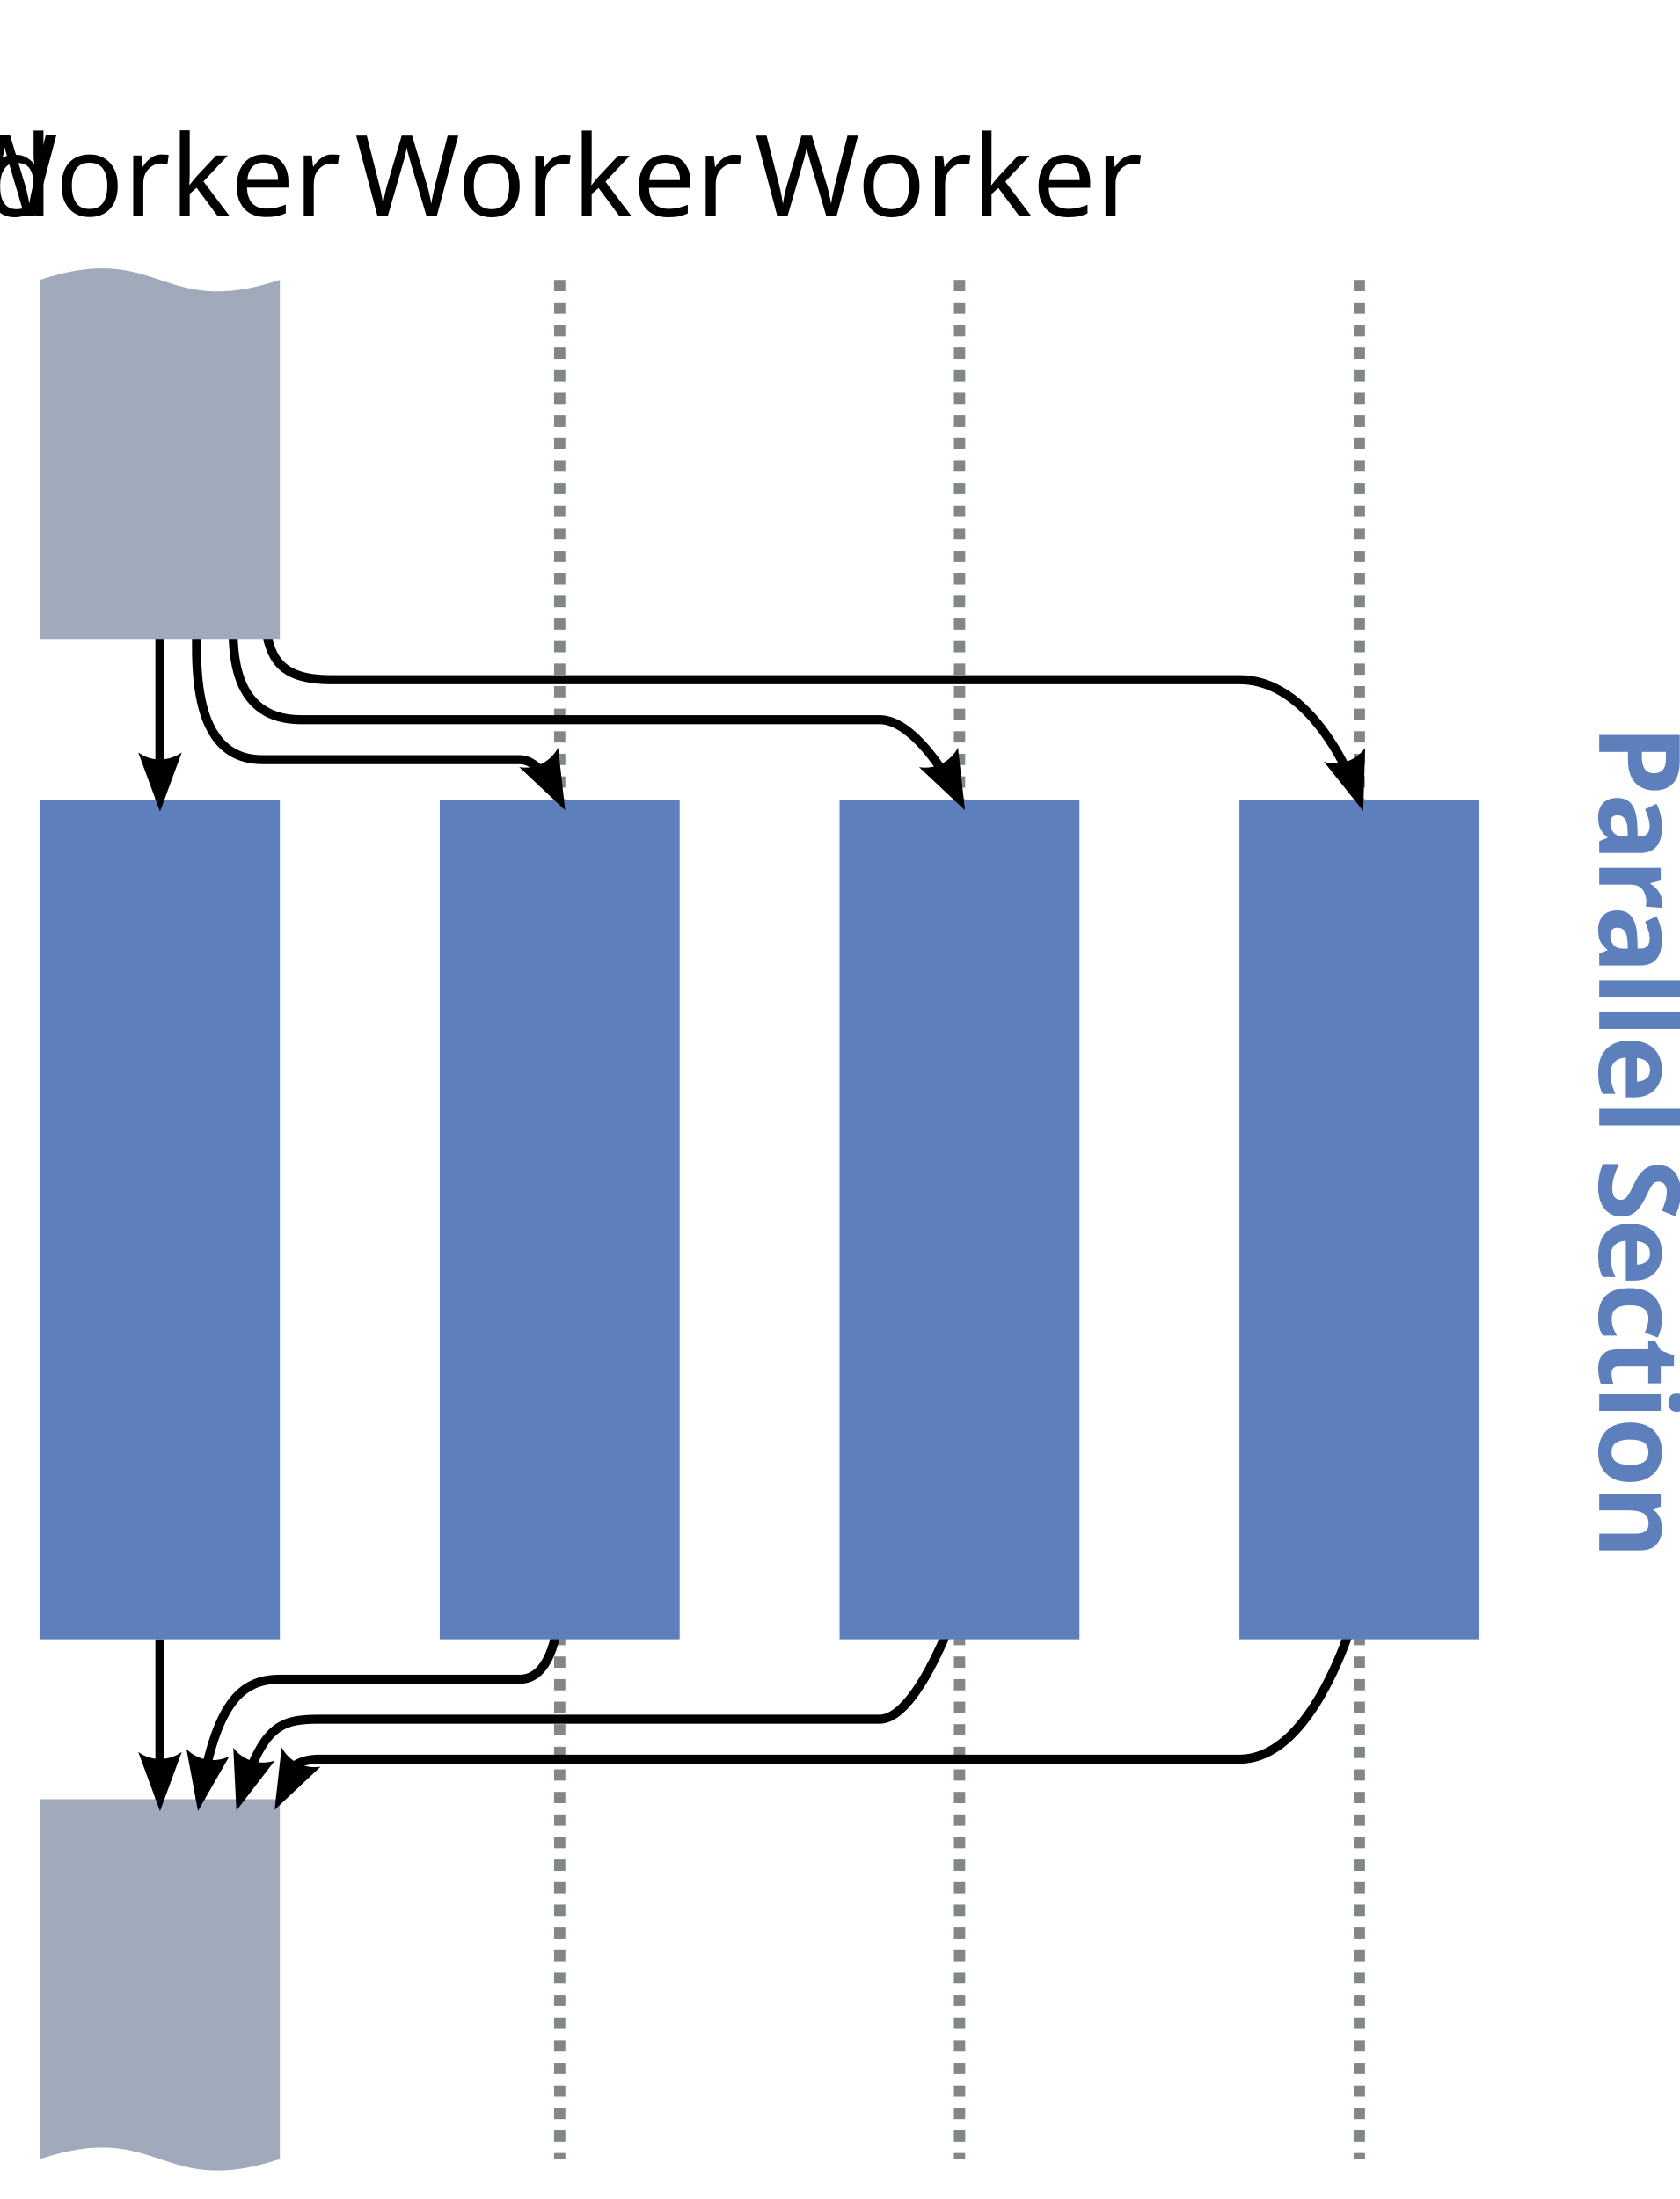
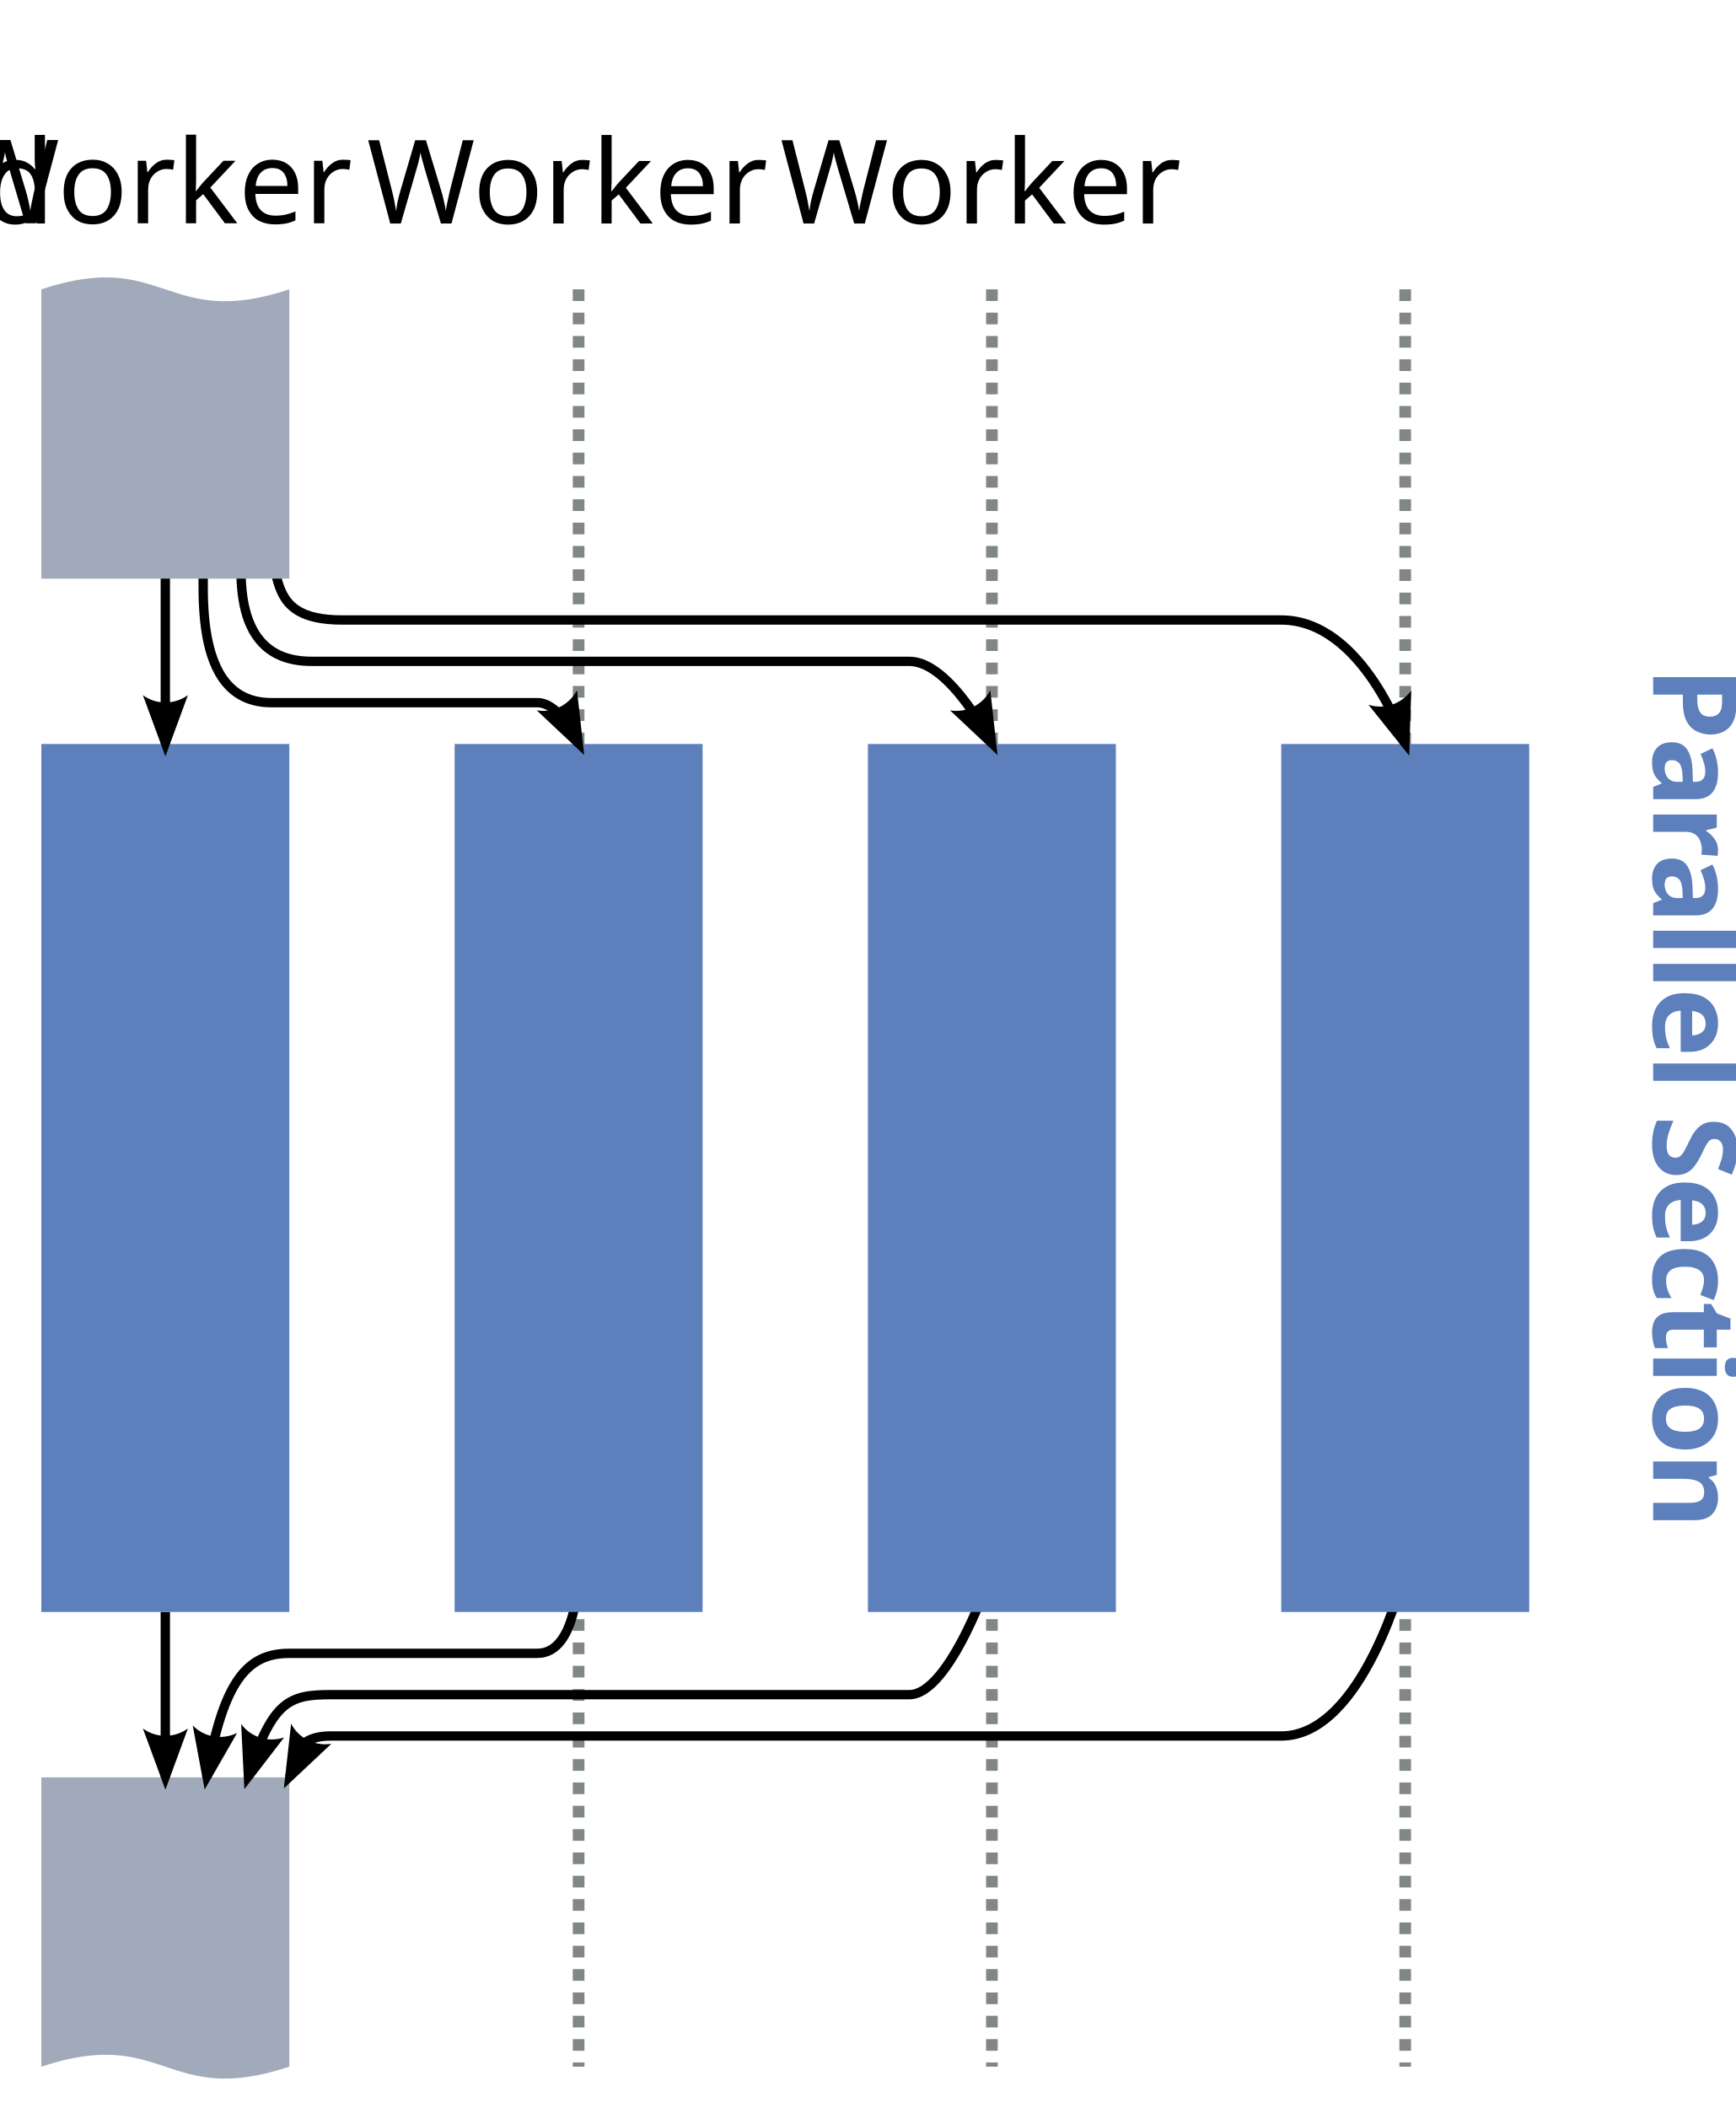
- <svg xmlns="http://www.w3.org/2000/svg" width="148.819" height="194.882" id="svg2" version="1.1">
+ <svg xmlns="http://www.w3.org/2000/svg" width="148.819" height="180.709" id="svg2" version="1.1">
  <defs id="defs4">
    <marker orient="auto" refY="0" refX="0" id="Arrow2Mend" style="overflow:visible">
      <path id="path3844" style="font-size:12px;fill-rule:evenodd;stroke-width:0.625;stroke-linejoin:round" d="M 8.719,4.034 -2.207,0.016 8.719,-4.002 c -1.745,2.372 -1.735,5.617 -6e-7,8.035 z" transform="scale(-0.6,-0.6)" />
    </marker>
  </defs>
-   <g id="layer1" transform="translate(0,-857.479)">
-     <text xml:space="preserve" style="font-size:40px;font-style:normal;font-weight:normal;line-height:100%;letter-spacing:0px;word-spacing:0px;fill:#000000;fill-opacity:1;stroke:none;font-family:Sans" x="14.173" y="866.639" id="text2995">
-       <tspan id="tspan2997" x="14.173" y="866.639" style="font-size:10px;font-style:normal;font-variant:normal;font-weight:300;font-stretch:normal;text-align:center;line-height:100%;writing-mode:lr-tb;text-anchor:middle;font-family:Gill Sans;-inkscape-font-specification:Gill Sans Light">Main</tspan>
-       <tspan x="14.173" y="876.639" id="tspan2999" style="font-size:10px;font-style:normal;font-variant:normal;font-weight:300;font-stretch:normal;text-align:center;line-height:100%;writing-mode:lr-tb;text-anchor:middle;font-family:Gill Sans;-inkscape-font-specification:Gill Sans Light">Thread</tspan>
+   <g id="layer1" transform="translate(0,-871.6522)">
+     <text xml:space="preserve" style="font-size:40px;font-style:normal;font-weight:normal;line-height:100%;letter-spacing:0px;word-spacing:0px;fill:#000000;fill-opacity:1;stroke:none;font-family:Sans" x="14.173" y="880.812" id="text2995">
+       <tspan id="tspan2997" x="14.173" y="880.812" style="font-size:10px;font-style:normal;font-variant:normal;font-weight:300;font-stretch:normal;text-align:center;line-height:100%;writing-mode:lr-tb;text-anchor:middle;font-family:Gill Sans;-inkscape-font-specification:Gill Sans Light">Main</tspan>
+       <tspan x="14.173" y="890.812" id="tspan2999" style="font-size:10px;font-style:normal;font-variant:normal;font-weight:300;font-stretch:normal;text-align:center;line-height:100%;writing-mode:lr-tb;text-anchor:middle;font-family:Gill Sans;-inkscape-font-specification:Gill Sans Light">Thread</tspan>
    </text>
-     <g id="g4666">
-       <path id="path2989" d="m 49.606,882.282 0,166.535" style="fill:none;stroke:#808785;stroke-width:1;stroke-linecap:butt;stroke-linejoin:miter;stroke-miterlimit:4;stroke-opacity:1;stroke-dasharray:1, 1;stroke-dashoffset:0" />
+     <g id="g4666" transform="translate(2.1259843e-7,14.17325)">
+       <path id="path2989" d="m 49.606,882.282 0,152.362" style="fill:none;stroke:#808785;stroke-width:1;stroke-linecap:butt;stroke-linejoin:miter;stroke-miterlimit:4;stroke-opacity:1;stroke-dasharray:1, 1;stroke-dashoffset:0" />
      <text id="text3001" y="866.62" x="49.412" style="font-size:40px;font-style:normal;font-weight:normal;line-height:100%;letter-spacing:0px;word-spacing:0px;fill:#000000;fill-opacity:1;stroke:none;font-family:Sans" xml:space="preserve">
        <tspan style="font-size:10px;font-style:normal;font-variant:normal;font-weight:300;font-stretch:normal;text-align:center;line-height:100%;writing-mode:lr-tb;text-anchor:middle;font-family:Gill Sans;-inkscape-font-specification:Gill Sans Light" y="866.62" x="49.412" id="tspan3003" />
        <tspan style="font-size:10px;font-style:normal;font-variant:normal;font-weight:300;font-stretch:normal;text-align:center;line-height:100%;writing-mode:lr-tb;text-anchor:middle;font-family:Gill Sans;-inkscape-font-specification:Gill Sans Light" id="tspan3005" y="876.62" x="49.412">Worker</tspan>
      </text>
    </g>
-     <g id="g4660">
-       <path id="path2991" d="m 85.039,882.282 0,166.535" style="fill:none;stroke:#808785;stroke-width:1;stroke-linecap:butt;stroke-linejoin:miter;stroke-miterlimit:4;stroke-opacity:1;stroke-dasharray:1, 1;stroke-dashoffset:0" />
+     <g id="g4660" transform="translate(2.1259843e-7,14.17325)">
+       <path id="path2991" d="m 85.039,882.282 0,152.362" style="fill:none;stroke:#808785;stroke-width:1;stroke-linecap:butt;stroke-linejoin:miter;stroke-miterlimit:4;stroke-opacity:1;stroke-dasharray:1, 1;stroke-dashoffset:0" />
      <text xml:space="preserve" style="font-size:40px;font-style:normal;font-weight:normal;line-height:100%;letter-spacing:0px;word-spacing:0px;fill:#000000;fill-opacity:1;stroke:none;font-family:Sans" x="85.039" y="866.639" id="text3007">
        <tspan x="85.039" y="866.639" id="tspan3011" style="font-size:10px;font-style:normal;font-variant:normal;font-weight:300;font-stretch:normal;text-align:center;line-height:100%;writing-mode:lr-tb;text-anchor:middle;font-family:Gill Sans;-inkscape-font-specification:Gill Sans Light" />
        <tspan id="tspan3025" x="85.039" y="876.639" style="font-size:10px;font-style:normal;font-variant:normal;font-weight:300;font-stretch:normal;text-align:center;line-height:100%;writing-mode:lr-tb;text-anchor:middle;font-family:Gill Sans;-inkscape-font-specification:Gill Sans Light">Worker</tspan>
      </text>
    </g>
-     <g id="g4654">
-       <path id="path2993" d="m 120.472,882.282 0,166.535" style="fill:none;stroke:#808785;stroke-width:1;stroke-linecap:butt;stroke-linejoin:miter;stroke-miterlimit:4;stroke-opacity:1;stroke-dasharray:1, 1;stroke-dashoffset:0" />
+     <g id="g4654" transform="translate(2.1259843e-7,14.17325)">
+       <path id="path2993" d="m 120.472,882.282 0,152.362" style="fill:none;stroke:#808785;stroke-width:1;stroke-linecap:butt;stroke-linejoin:miter;stroke-miterlimit:4;stroke-opacity:1;stroke-dasharray:1, 1;stroke-dashoffset:0" />
      <text id="text3013" y="866.639" x="120.472" style="font-size:40px;font-style:normal;font-weight:normal;line-height:100%;letter-spacing:0px;word-spacing:0px;fill:#000000;fill-opacity:1;stroke:none;font-family:Sans" xml:space="preserve">
        <tspan style="font-size:10px;font-style:normal;font-variant:normal;font-weight:300;font-stretch:normal;text-align:center;line-height:100%;writing-mode:lr-tb;text-anchor:middle;font-family:Gill Sans;-inkscape-font-specification:Gill Sans Light" id="tspan3017" y="866.639" x="120.472" />
        <tspan id="tspan3029" style="font-size:10px;font-style:normal;font-variant:normal;font-weight:300;font-stretch:normal;text-align:center;line-height:100%;writing-mode:lr-tb;text-anchor:middle;font-family:Gill Sans;-inkscape-font-specification:Gill Sans Light" y="876.639" x="120.472">Worker</tspan>
      </text>
    </g>
-     <path id="path3036" d="m 3.543,1048.818 c 10.63,-3.543 10.63,3.543 21.26,0 10e-7,-10.63 0,-31.89 0,-31.89 l -21.26,0 c 0,0 0,21.26 0,31.89 z" style="fill:#a1aabb" />
-     <path style="fill:none;stroke:#000000;stroke-width:0.8;stroke-linecap:butt;stroke-linejoin:miter;stroke-miterlimit:4;stroke-opacity:1;stroke-dasharray:none;marker-end:url(#Arrow2Mend)" d="m 14.173,1002.755 0,14.173" id="path4626" />
-     <path style="fill:none;stroke:#000000;stroke-width:0.8;stroke-linecap:butt;stroke-linejoin:round;stroke-miterlimit:4;stroke-opacity:1;stroke-dasharray:none;marker-end:url(#Arrow2Mend)" d="m 49.606,999.211 c 0,0 0,7.087 -3.543,7.087 -3.543,0 -17.717,0 -21.26,0 -3.543,0 -5.663,2.249 -7.087,10.63" id="path5942" />
-     <path style="fill:none;stroke:#000000;stroke-width:0.8;stroke-linecap:butt;stroke-linejoin:round;stroke-miterlimit:4;stroke-opacity:1;stroke-dasharray:none;marker-end:url(#Arrow2Mend)" d="m 85.039,999.211 c 0,0 -3.543,10.63 -7.087,10.63 -3.543,0 -46.063,0 -49.606,0 -3.543,0 -5.036,0.527 -7.087,7.087" id="path5944" />
-     <path style="fill:none;stroke:#000000;stroke-width:0.8;stroke-linecap:butt;stroke-linejoin:round;stroke-miterlimit:4;stroke-opacity:1;stroke-dasharray:none;marker-end:url(#Arrow2Mend)" d="m 120.472,999.211 c 0,0 -3.543,14.173 -10.63,14.173 -7.087,0 -77.953,0 -81.496,0 -3.543,0 -3.1,2.658 -3.543,3.543" id="path5946" />
-     <rect style="fill:#5d7fbb;stroke:none" id="rect3034" width="21.26" height="74.409" x="3.543" y="928.345" />
-     <rect style="fill:#5d7fbb;stroke:none" id="rect3038" width="21.26" height="74.409" x="38.976" y="928.345" />
-     <rect style="fill:#5d7fbb;stroke:none" id="rect3040" width="21.26" height="74.409" x="74.409" y="928.345" />
-     <rect style="fill:#5d7fbb;stroke:none" id="rect3042" width="21.26" height="74.409" x="109.843" y="928.345" />
-     <path style="fill:none;stroke:#000000;stroke-width:0.8;stroke-linecap:butt;stroke-linejoin:miter;stroke-miterlimit:4;stroke-opacity:1;stroke-dasharray:none;marker-end:url(#Arrow2Mend)" d="m 14.173,910.629 0,17.717" id="path3044" />
-     <path style="fill:none;stroke:#000000;stroke-width:0.8;stroke-linecap:butt;stroke-linejoin:round;stroke-miterlimit:4;stroke-opacity:1;stroke-dasharray:none;marker-end:url(#Arrow2Mend)" d="m 17.517,910.629 c 0,3.543 -1.344,14.173 5.743,14.173 7.087,0 21.031,0 22.802,0 1.772,0 3.1,2.657 3.543,3.543" id="path5384" />
-     <path style="fill:none;stroke:#000000;stroke-width:0.8;stroke-linecap:butt;stroke-linejoin:round;stroke-miterlimit:4;stroke-opacity:1;stroke-dasharray:none;marker-end:url(#Arrow2Mend)" d="m 20.717,910.629 c 0,2.657 -1.101,10.63 5.986,10.63 7.087,0 47.706,2e-5 51.25,10e-6 3.543,-10e-6 7.087,7.087 7.087,7.087" id="path5570" />
-     <path style="fill:none;stroke:#000000;stroke-width:0.8;stroke-linecap:butt;stroke-linejoin:round;stroke-miterlimit:4;stroke-opacity:1;stroke-dasharray:none;marker-end:url(#Arrow2Mend)" d="m 22.26,910.629 c 2.362,2.362 -10e-7,7.087 7.087,7.087 7.087,-10e-6 73.41,10e-6 80.496,0 7.087,-10e-6 10.63,10.63 10.63,10.63" id="path5756" />
-     <path style="fill:#a1aabb" d="m 3.543,882.282 c 10.63,-3.543 10.63,3.543 21.26,0 10e-7,10.63 -1e-6,31.89 -1e-6,31.89 l -21.26,0 c 0,0 10e-7,-21.26 10e-7,-31.89 z" id="rect3031" />
-     <text xml:space="preserve" style="font-size:10px;font-style:normal;font-variant:normal;font-weight:bold;font-stretch:normal;text-align:center;line-height:100%;letter-spacing:0px;word-spacing:0px;writing-mode:lr-tb;text-anchor:middle;fill:#5d7fbb;fill-opacity:1;stroke:none;font-family:Gill Sans;-inkscape-font-specification:Gill Sans Bold" x="965.278" y="-141.732" id="text6132" transform="matrix(0,1,-1,0,0,0)">
-       <tspan id="tspan6134" x="965.173" y="-141.732" style="letter-spacing:-0.21px">Parallel Section</tspan>
+     <path id="path3036" d="m 3.543,1048.818 c 10.63,-3.543 10.63,3.543 21.26,0 1e-6,-10.63 -10e-7,-24.803 -10e-7,-24.803 l -21.26,0 c 0,0 6e-7,14.173 6e-7,24.803 z" style="fill:#a1aabb" />
+     <path style="fill:none;stroke:#000000;stroke-width:0.8;stroke-linecap:butt;stroke-linejoin:miter;stroke-miterlimit:4;stroke-opacity:1;stroke-dasharray:none;marker-end:url(#Arrow2Mend)" d="m 14.173,1009.841 0,14.173" id="path4626" />
+     <path style="fill:none;stroke:#000000;stroke-width:0.8;stroke-linecap:butt;stroke-linejoin:round;stroke-miterlimit:4;stroke-opacity:1;stroke-dasharray:none;marker-end:url(#Arrow2Mend)" d="m 49.606,1006.298 c 0,0 0,7.087 -3.543,7.087 -3.543,0 -17.717,0 -21.26,0 -3.543,0 -5.663,2.249 -7.087,10.63" id="path5942" />
+     <path style="fill:none;stroke:#000000;stroke-width:0.8;stroke-linecap:butt;stroke-linejoin:round;stroke-miterlimit:4;stroke-opacity:1;stroke-dasharray:none;marker-end:url(#Arrow2Mend)" d="m 85.039,1006.298 c 0,0 -3.543,10.63 -7.087,10.63 -3.543,0 -46.063,0 -49.606,0 -3.543,0 -5.036,0.527 -7.087,7.087" id="path5944" />
+     <path style="fill:none;stroke:#000000;stroke-width:0.8;stroke-linecap:butt;stroke-linejoin:round;stroke-miterlimit:4;stroke-opacity:1;stroke-dasharray:none;marker-end:url(#Arrow2Mend)" d="m 120.472,1006.298 c 0,0 -3.543,14.173 -10.63,14.173 -7.087,0 -77.953,0 -81.496,0 -3.543,0 -3.1,2.658 -3.543,3.543" id="path5946" />
+     <rect style="fill:#5d7fbb;stroke:none" id="rect3034" width="21.26" height="74.409" x="3.543" y="935.432" />
+     <rect style="fill:#5d7fbb;stroke:none" id="rect3038" width="21.26" height="74.409" x="38.976" y="935.432" />
+     <rect style="fill:#5d7fbb;stroke:none" id="rect3040" width="21.26" height="74.409" x="74.409" y="935.432" />
+     <rect style="fill:#5d7fbb;stroke:none" id="rect3042" width="21.26" height="74.409" x="109.843" y="935.432" />
+     <path style="fill:none;stroke:#000000;stroke-width:0.8;stroke-linecap:butt;stroke-linejoin:miter;stroke-miterlimit:4;stroke-opacity:1;stroke-dasharray:none;marker-end:url(#Arrow2Mend)" d="m 14.173,917.715 0,17.717" id="path3044" />
+     <path style="fill:none;stroke:#000000;stroke-width:0.8;stroke-linecap:butt;stroke-linejoin:round;stroke-miterlimit:4;stroke-opacity:1;stroke-dasharray:none;marker-end:url(#Arrow2Mend)" d="m 17.518,917.715 c 0,3.543 -1.344,14.173 5.743,14.173 7.087,0 21.031,0 22.802,0 1.772,0 3.1,2.657 3.543,3.543" id="path5384" />
+     <path style="fill:none;stroke:#000000;stroke-width:0.8;stroke-linecap:butt;stroke-linejoin:round;stroke-miterlimit:4;stroke-opacity:1;stroke-dasharray:none;marker-end:url(#Arrow2Mend)" d="m 20.717,917.715 c 0,2.657 -1.101,10.63 5.986,10.63 7.087,0 47.706,2e-5 51.25,10e-6 3.543,-10e-6 7.087,7.087 7.087,7.087" id="path5570" />
+     <path style="fill:none;stroke:#000000;stroke-width:0.8;stroke-linecap:butt;stroke-linejoin:round;stroke-miterlimit:4;stroke-opacity:1;stroke-dasharray:none;marker-end:url(#Arrow2Mend)" d="m 22.26,917.715 c 2.362,2.362 -1e-6,7.087 7.087,7.087 7.087,-10e-6 73.41,10e-6 80.496,0 7.087,-10e-6 10.63,10.63 10.63,10.63" id="path5756" />
+     <path style="fill:#a1aabb" d="m 3.543,896.455 c 10.63,-3.543 10.63,3.543 21.26,0 10e-7,10.63 0,24.803 0,24.803 l -21.26,0 c 0,0 0,-14.173 0,-24.803 z" id="rect3031" />
+     <text xml:space="preserve" style="font-size:10px;font-style:normal;font-variant:normal;font-weight:bold;font-stretch:normal;text-align:center;line-height:100%;letter-spacing:0px;word-spacing:0px;writing-mode:lr-tb;text-anchor:middle;fill:#5d7fbb;fill-opacity:1;stroke:none;font-family:Gill Sans;-inkscape-font-specification:Gill Sans Bold" x="972.364" y="-141.732" id="text6132" transform="matrix(0,1,-1,0,0,0)">
+       <tspan id="tspan6134" x="972.259" y="-141.732" style="letter-spacing:-0.21px">Parallel Section</tspan>
    </text>
  </g>
</svg>
